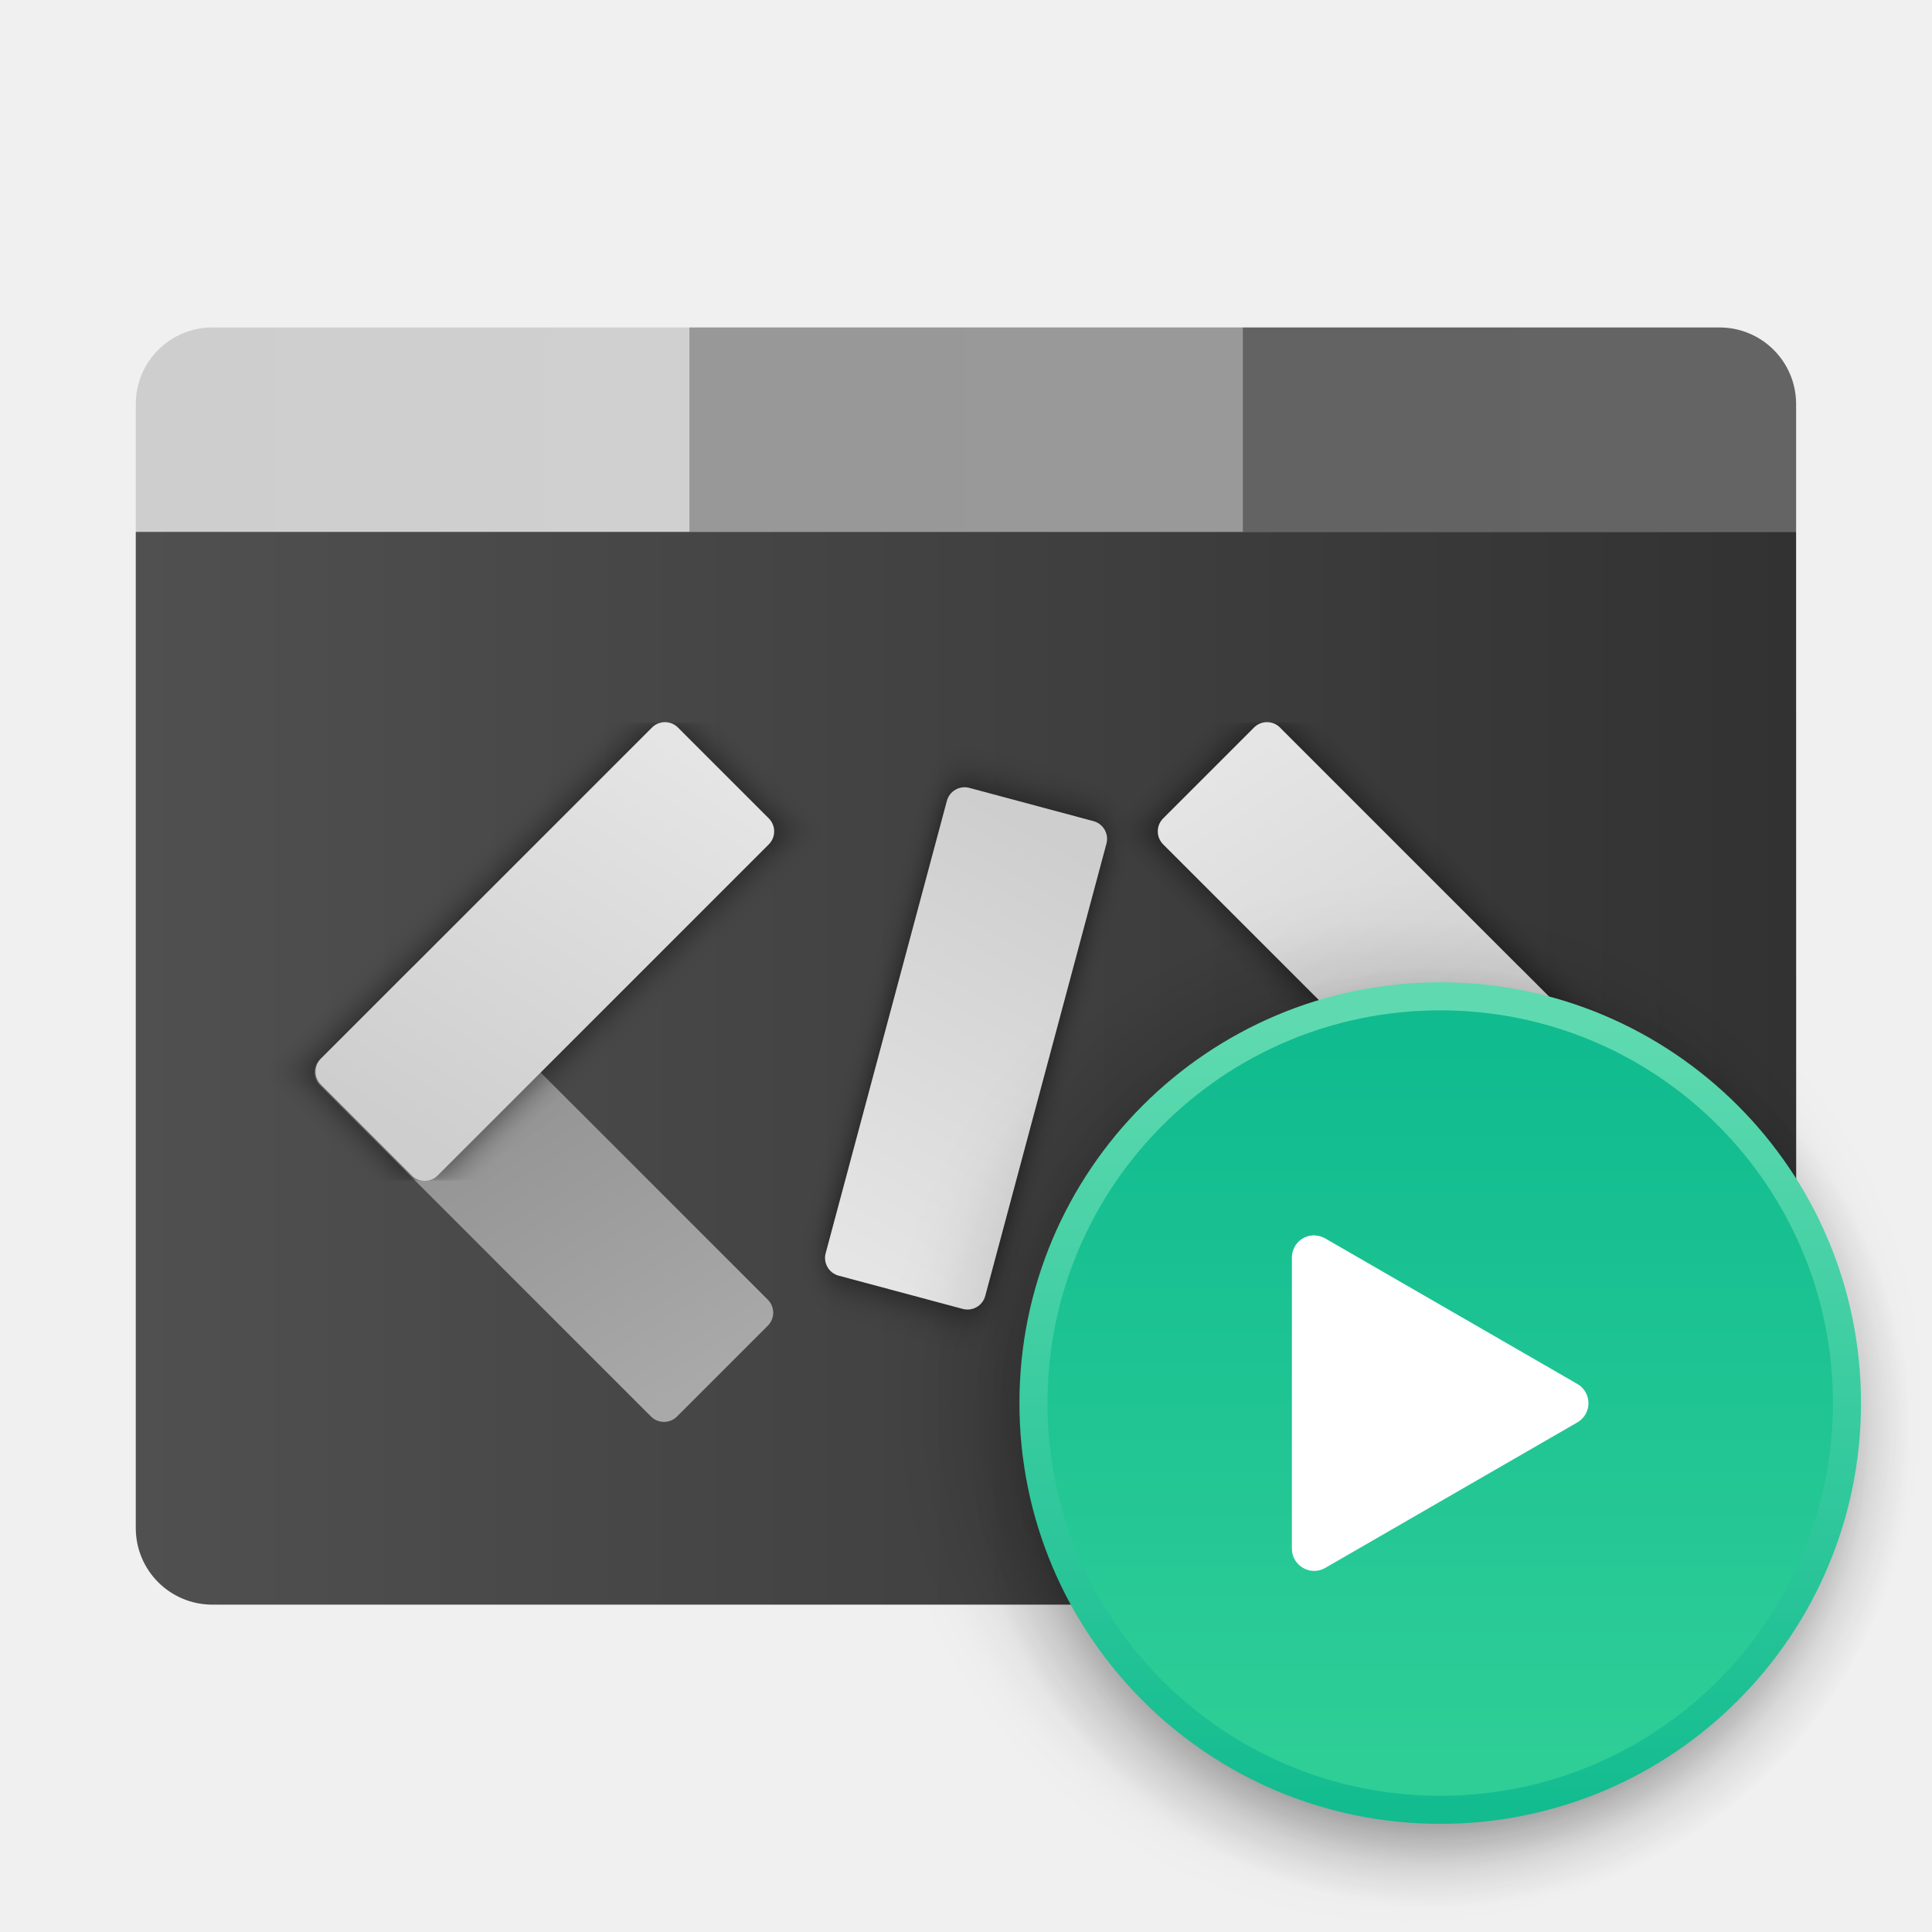
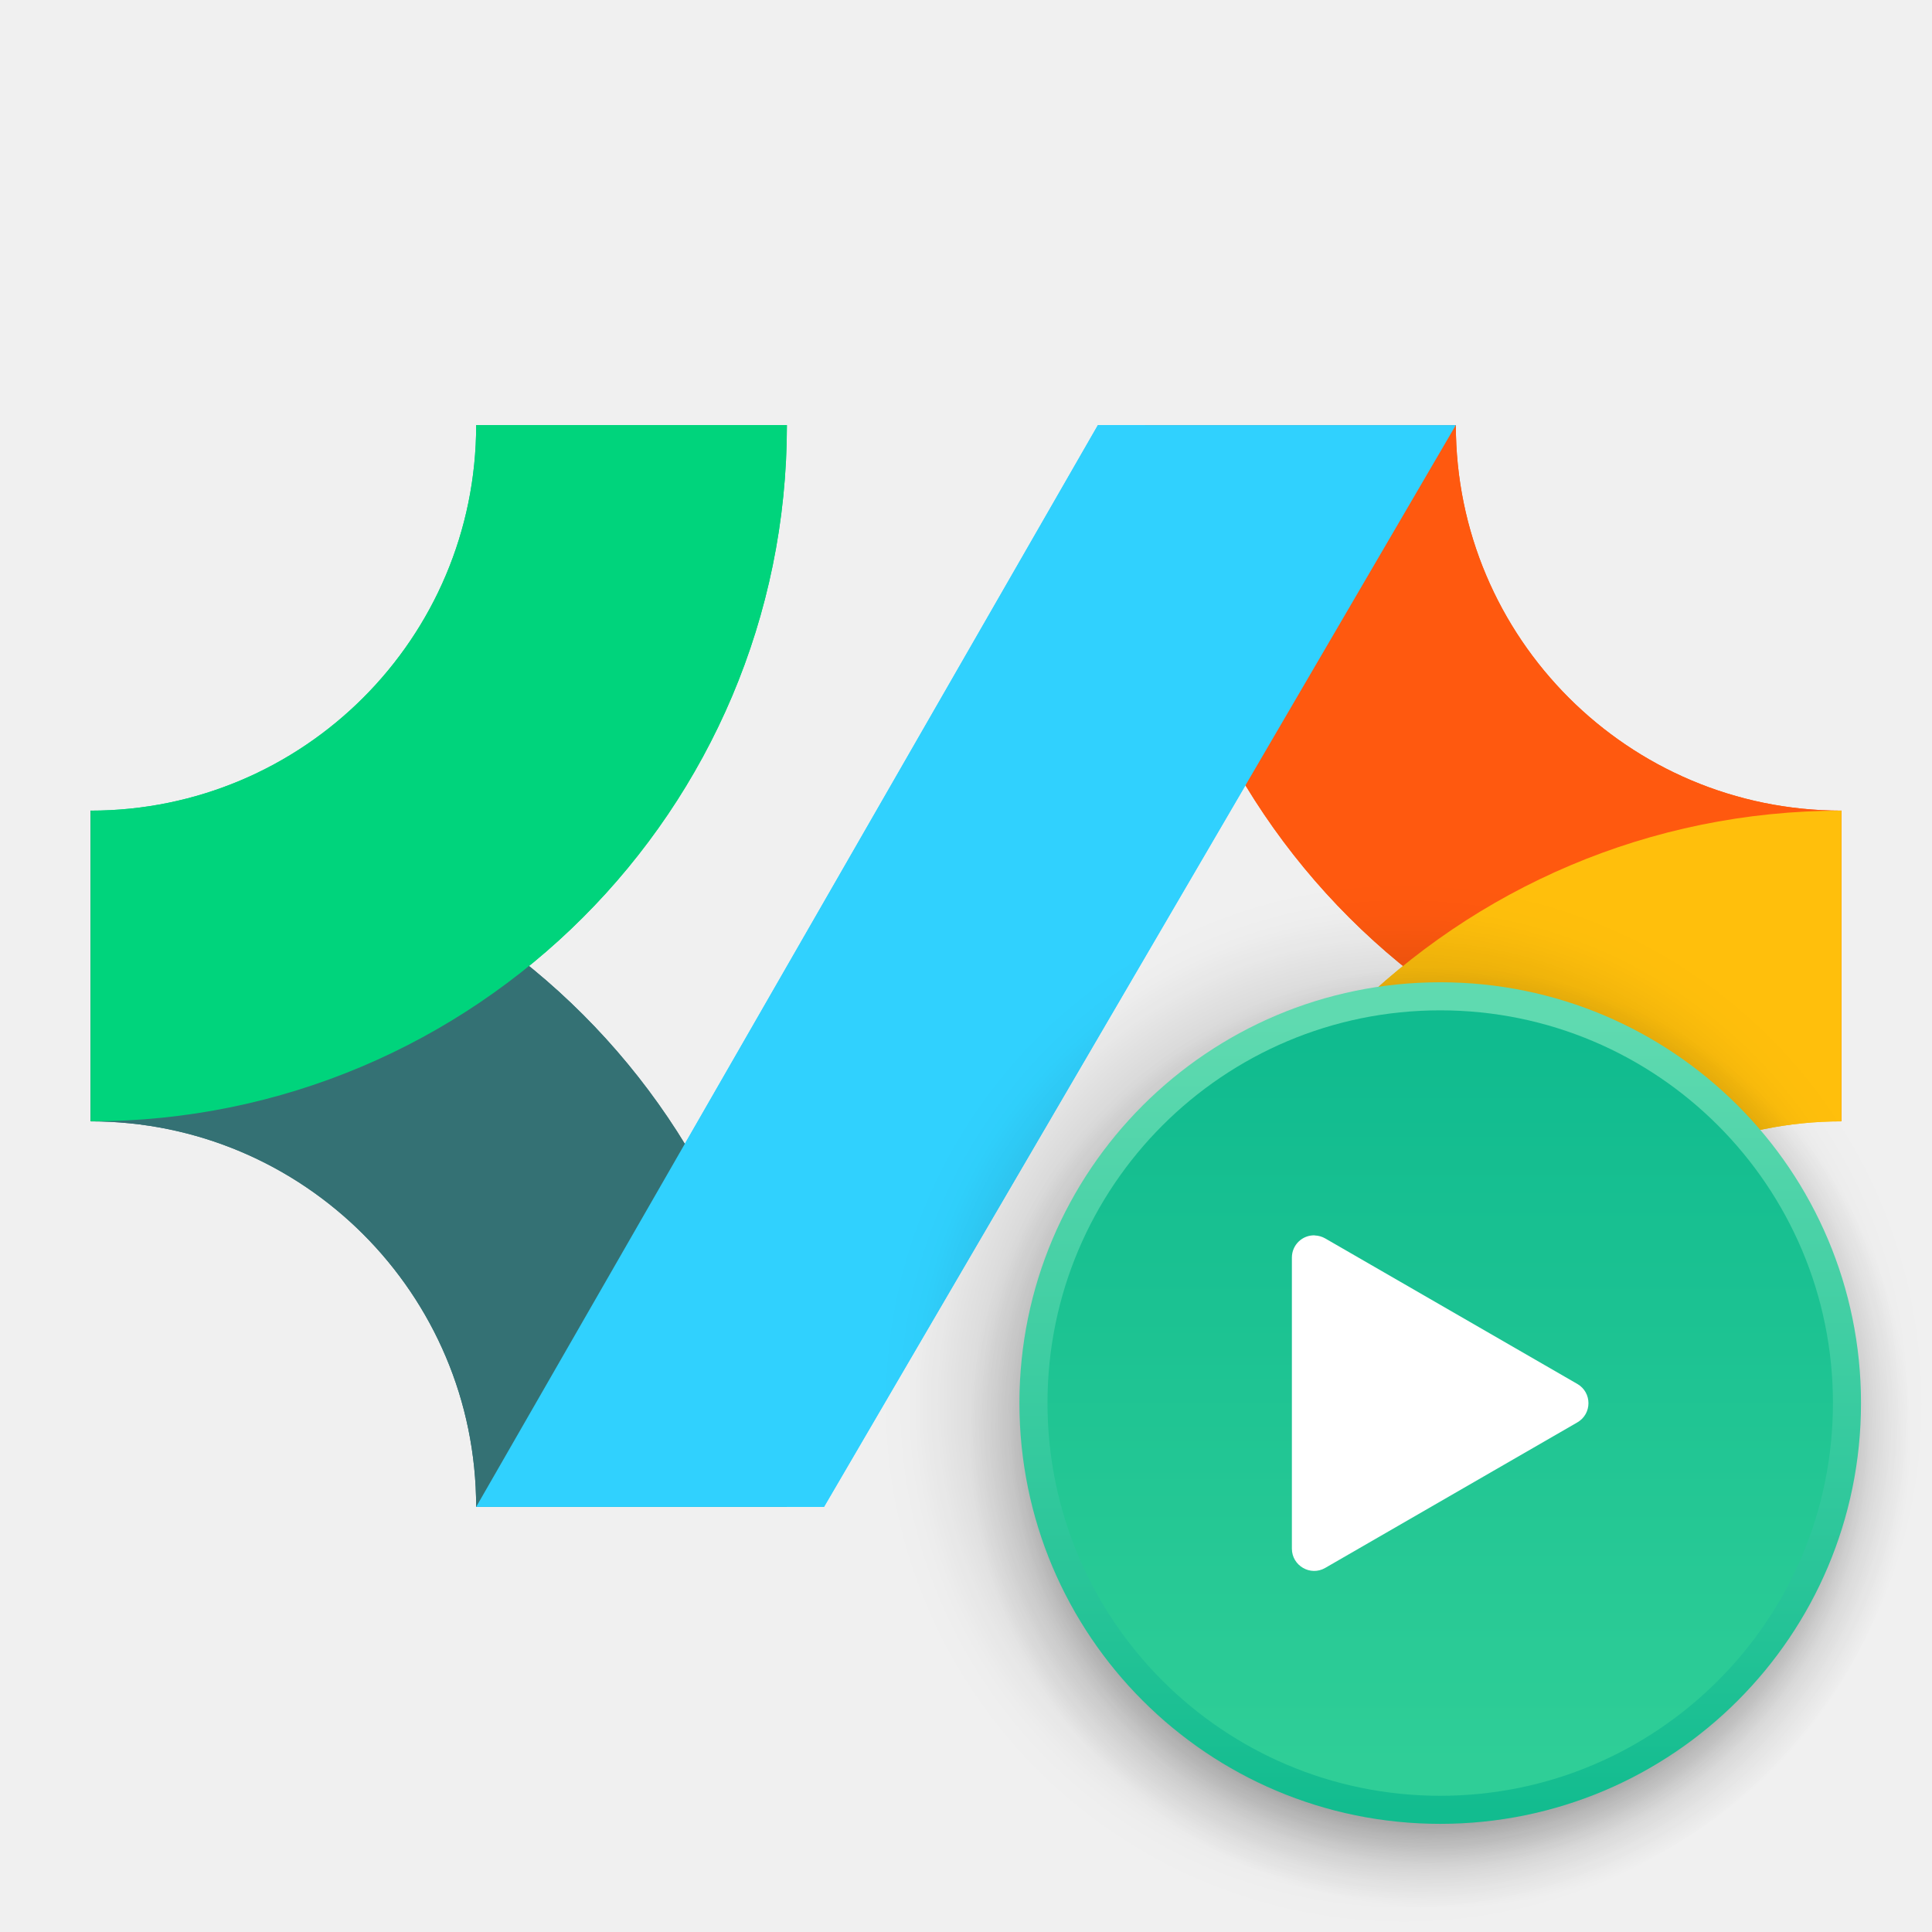
- <svg xmlns="http://www.w3.org/2000/svg" xmlns:xlink="http://www.w3.org/1999/xlink" width="64" height="64" version="1.1" viewBox="0 0 16.933 16.933">
-   <defs>
+ <svg xmlns="http://www.w3.org/2000/svg" xmlns:xlink="http://www.w3.org/1999/xlink" width="64" height="64" version="1.1" viewBox="0 0 16.933 16.933" id="svg22733">
+   <defs id="defs22691">
    <linearGradient id="linearGradient1984" x1="39.794" x2="39.794" y1="21.372" y2="34.602" gradientTransform="matrix(.47945 0 0 .47945 -6.7529 -1.7221)" gradientUnits="userSpaceOnUse">
-       <stop stop-color="#10bb8f" offset="0" />
-       <stop stop-color="#2fce97" offset="1" />
+       <stop stop-color="#10bb8f" offset="0" id="stop22585" />
+       <stop stop-color="#2fce97" offset="1" id="stop22587" />
    </linearGradient>
    <linearGradient id="linearGradient2050" x1="55.195" x2="55.195" y1="11.817" y2="26.316" gradientTransform="matrix(.47945 0 0 .47945 -14.991 2.6668)" gradientUnits="userSpaceOnUse">
-       <stop stop-color="#5fdab0" offset="0" />
-       <stop stop-color="#12bc8f" offset="1" />
+       <stop stop-color="#5fdab0" offset="0" id="stop22590" />
+       <stop stop-color="#12bc8f" offset="1" id="stop22592" />
    </linearGradient>
    <radialGradient id="radialGradient3815-1" cx="24.249" cy="24.25" r="9.633" gradientTransform="matrix(.48065 0 0 .48065 .36499 .046333)" gradientUnits="userSpaceOnUse">
-       <stop offset="0" />
-       <stop stop-opacity=".788" offset=".716" />
-       <stop stop-opacity=".675" offset=".746" />
-       <stop stop-opacity=".62" offset=".763" />
-       <stop stop-opacity=".545" offset=".786" />
-       <stop stop-opacity=".486" offset=".807" />
-       <stop stop-opacity=".298" offset=".862" />
-       <stop stop-opacity=".188" offset=".89" />
-       <stop stop-opacity=".082" offset=".924" />
-       <stop stop-opacity=".043" offset=".943" />
-       <stop stop-opacity=".031" offset=".956" />
-       <stop stop-opacity=".027" offset=".961" />
-       <stop stop-opacity="0" offset=".992" />
-       <stop stop-opacity="0" offset="1" />
+       <stop offset="0" id="stop22595" />
+       <stop stop-opacity=".788" offset=".716" id="stop22597" />
+       <stop stop-opacity=".675" offset=".746" id="stop22599" />
+       <stop stop-opacity=".62" offset=".763" id="stop22601" />
+       <stop stop-opacity=".545" offset=".786" id="stop22603" />
+       <stop stop-opacity=".486" offset=".807" id="stop22605" />
+       <stop stop-opacity=".298" offset=".862" id="stop22607" />
+       <stop stop-opacity=".188" offset=".89" id="stop22609" />
+       <stop stop-opacity=".082" offset=".924" id="stop22611" />
+       <stop stop-opacity=".043" offset=".943" id="stop22613" />
+       <stop stop-opacity=".031" offset=".956" id="stop22615" />
+       <stop stop-opacity=".027" offset=".961" id="stop22617" />
+       <stop stop-opacity="0" offset=".992" id="stop22619" />
+       <stop stop-opacity="0" offset="1" id="stop22621" />
    </radialGradient>
    <radialGradient id="radialGradient3771-9" cx="24.249" cy="24.25" r="9.633" gradientTransform="matrix(.43198 0 0 .43198 1.8657 1.5232)" gradientUnits="userSpaceOnUse">
-       <stop offset="0" />
-       <stop stop-opacity=".878" offset=".592" />
-       <stop stop-opacity=".565" offset=".648" />
-       <stop stop-opacity=".525" offset=".682" />
-       <stop stop-opacity=".443" offset=".728" />
-       <stop stop-opacity=".286" offset=".795" />
-       <stop stop-opacity=".184" offset=".843" />
-       <stop stop-opacity=".078" offset=".903" />
-       <stop stop-opacity=".063" offset=".92" />
-       <stop stop-opacity=".055" offset=".931" />
-       <stop stop-opacity=".031" offset=".956" />
-       <stop stop-opacity=".027" offset=".961" />
-       <stop stop-opacity="0" offset=".992" />
-       <stop stop-opacity="0" offset="1" />
+       <stop offset="0" id="stop22624" />
+       <stop stop-opacity=".878" offset=".592" id="stop22626" />
+       <stop stop-opacity=".565" offset=".648" id="stop22628" />
+       <stop stop-opacity=".525" offset=".682" id="stop22630" />
+       <stop stop-opacity=".443" offset=".728" id="stop22632" />
+       <stop stop-opacity=".286" offset=".795" id="stop22634" />
+       <stop stop-opacity=".184" offset=".843" id="stop22636" />
+       <stop stop-opacity=".078" offset=".903" id="stop22638" />
+       <stop stop-opacity=".063" offset=".92" id="stop22640" />
+       <stop stop-opacity=".055" offset=".931" id="stop22642" />
+       <stop stop-opacity=".031" offset=".956" id="stop22644" />
+       <stop stop-opacity=".027" offset=".961" id="stop22646" />
+       <stop stop-opacity="0" offset=".992" id="stop22648" />
+       <stop stop-opacity="0" offset="1" id="stop22650" />
    </radialGradient>
-     <linearGradient id="linearGradient2556" x1="-305" x2="-240" y1="38" y2="38" gradientTransform="matrix(.22388 0 0 .22388 54.77 -22.164)" gradientUnits="userSpaceOnUse">
-       <stop stop-color="#505050" offset="0" />
-       <stop stop-color="#323232" offset="1" />
+     <linearGradient id="linearGradient2556" x1="-305" x2="-240" y1="38" y2="38" gradientTransform="matrix(0.22388,0,0,0.22388,54.77,-22.164)" gradientUnits="userSpaceOnUse">
+       <stop stop-color="#505050" offset="0" id="stop22653" />
+       <stop stop-color="#323232" offset="1" id="stop22655" />
    </linearGradient>
-     <linearGradient id="linearGradient2652" x1="-261.67" x2="-240" y1="13" y2="13" gradientTransform="matrix(.22388 0 0 .22388 54.77 -22.164)" gradientUnits="userSpaceOnUse">
-       <stop stop-color="#636363" offset="0" />
-       <stop stop-color="#646464" offset="1" />
+     <linearGradient id="linearGradient2652" x1="-261.67" x2="-240" y1="13" y2="13" gradientTransform="matrix(0.22388,0,0,0.22388,54.77,-22.164)" gradientUnits="userSpaceOnUse">
+       <stop stop-color="#636363" offset="0" id="stop22658" />
+       <stop stop-color="#646464" offset="1" id="stop22660" />
    </linearGradient>
-     <linearGradient id="linearGradient2644" x1="-283.33" x2="-261.67" y1="13" y2="13" gradientTransform="matrix(.22388 0 0 .22388 54.77 -22.164)" gradientUnits="userSpaceOnUse">
-       <stop stop-color="#989898" offset="0" />
-       <stop stop-color="#999" offset="1" />
+     <linearGradient id="linearGradient2644" x1="-283.33" x2="-261.67" y1="13" y2="13" gradientTransform="matrix(0.22388,0,0,0.22388,54.77,-22.164)" gradientUnits="userSpaceOnUse">
+       <stop stop-color="#989898" offset="0" id="stop22663" />
+       <stop stop-color="#999" offset="1" id="stop22665" />
    </linearGradient>
-     <linearGradient id="linearGradient2636" x1="-305" x2="-283.33" y1="13" y2="13" gradientTransform="matrix(.22388 0 0 .22388 54.77 -22.164)" gradientUnits="userSpaceOnUse">
-       <stop stop-color="#cecece" offset="0" />
-       <stop stop-color="#d0d0d0" offset="1" />
+     <linearGradient id="linearGradient2636" x1="-305" x2="-283.33" y1="13" y2="13" gradientTransform="matrix(0.22388,0,0,0.22388,54.77,-22.164)" gradientUnits="userSpaceOnUse">
+       <stop stop-color="#cecece" offset="0" id="stop22668" />
+       <stop stop-color="#d0d0d0" offset="1" id="stop22670" />
    </linearGradient>
-     <linearGradient id="linearGradient6314" x1="-183.26" x2="-133.33" y1="-122.79" y2="-134.57" gradientTransform="matrix(.08047 0 0 .08047 19.764 -.26958)" gradientUnits="userSpaceOnUse" xlink:href="#linearGradient2580" />
+     <linearGradient id="linearGradient6314" x1="-183.26" x2="-133.33" y1="-122.79" y2="-134.57" gradientTransform="matrix(0.08047,0,0,0.08047,19.764,-0.26958)" gradientUnits="userSpaceOnUse" xlink:href="#linearGradient2580" />
    <linearGradient id="linearGradient2580" x1="-183.26" x2="-133.33" y1="-122.79" y2="-134.57" gradientTransform="matrix(.25137 0 0 .25137 -7.3652 -24.336)" gradientUnits="userSpaceOnUse">
-       <stop stop-color="#a9a9a9" offset="0" />
-       <stop stop-color="#8c8c8c" offset="1" />
+       <stop stop-color="#a9a9a9" offset="0" id="stop22674" />
+       <stop stop-color="#8c8c8c" offset="1" id="stop22676" />
    </linearGradient>
-     <filter id="filter2594" x="-.076" y="-.233" width="1.153" height="1.466" color-interpolation-filters="sRGB">
-       <feGaussianBlur stdDeviation="0.44" />
+     <filter id="filter2594" x="-0.076" y="-0.233" width="1.153" height="1.466" color-interpolation-filters="sRGB">
+       <feGaussianBlur stdDeviation="0.44" id="feGaussianBlur22679" />
    </filter>
-     <linearGradient id="linearGradient2574" x1="-183.26" x2="-133.33" y1="-122.79" y2="-134.57" gradientTransform="matrix(.08047 0 0 .08047 .49265 18.992)" gradientUnits="userSpaceOnUse" xlink:href="#linearGradient2586" />
+     <linearGradient id="linearGradient2574" x1="-183.26" x2="-133.33" y1="-122.79" y2="-134.57" gradientTransform="matrix(0.08047,0,0,0.08047,0.49265,18.992)" gradientUnits="userSpaceOnUse" xlink:href="#linearGradient2586" />
    <linearGradient id="linearGradient2586" x1="-183.26" x2="-133.33" y1="-122.79" y2="-134.57" gradientTransform="matrix(.25137 0 0 .25137 -7.3652 -24.336)" gradientUnits="userSpaceOnUse">
-       <stop stop-color="#e5e5e5" offset="0" />
-       <stop stop-color="#cecece" offset="1" />
+       <stop stop-color="#e5e5e5" offset="0" id="stop22683" />
+       <stop stop-color="#cecece" offset="1" id="stop22685" />
    </linearGradient>
-     <linearGradient id="linearGradient2608" x1="-183.26" x2="-133.33" y1="-122.79" y2="-134.57" gradientTransform="matrix(.080474 0 0 .080474 24.418 20.015)" gradientUnits="userSpaceOnUse" xlink:href="#linearGradient2586" />
-     <linearGradient id="linearGradient6294" x1="-183.26" x2="-133.33" y1="-122.79" y2="-134.57" gradientTransform="matrix(.080472 0 0 .080472 28.584 8.5509)" gradientUnits="userSpaceOnUse" xlink:href="#linearGradient2580" />
-     <linearGradient id="linearGradient6296" x1="-183.26" x2="-133.33" y1="-122.79" y2="-134.57" gradientTransform="matrix(.080474 0 0 .080474 9.3119 27.811)" gradientUnits="userSpaceOnUse" xlink:href="#linearGradient2586" />
+     <linearGradient id="linearGradient2608" x1="-183.26" x2="-133.33" y1="-122.79" y2="-134.57" gradientTransform="matrix(0.080474,0,0,0.080474,24.418,20.015)" gradientUnits="userSpaceOnUse" xlink:href="#linearGradient2586" />
+     <linearGradient id="linearGradient6294" x1="-183.26" x2="-133.33" y1="-122.79" y2="-134.57" gradientTransform="matrix(0.080472,0,0,0.080472,28.584,8.5509)" gradientUnits="userSpaceOnUse" xlink:href="#linearGradient2580" />
+     <linearGradient id="linearGradient6296" x1="-183.26" x2="-133.33" y1="-122.79" y2="-134.57" gradientTransform="matrix(0.080474,0,0,0.080474,9.3119,27.811)" gradientUnits="userSpaceOnUse" xlink:href="#linearGradient2586" />
  </defs>
-   <g transform="translate(14.703 23.019)">
-     <g stroke-width=".224">
-       <path d="m1.039-18.358h-14.552v8.731c0 0.372 0.3 0.672 0.672 0.672h13.209c0.372 0 0.672-0.3 0.672-0.672z" fill="url(#linearGradient2556)" />
-       <path d="m-3.812-20.149v1.791h4.851v-1.119c0-0.372-0.3-0.672-0.672-0.672z" fill="url(#linearGradient2652)" />
-       <path d="m-8.661-20.149v1.791h4.851v-1.791z" fill="url(#linearGradient2644)" />
-       <path d="m-13.513-19.477v1.119h4.851v-1.791h-4.179c-0.372 0-0.672 0.3-0.672 0.672z" fill="url(#linearGradient2636)" />
+   <g id="g22515" transform="matrix(0.2209355,0,0,0.2209355,26.70317,11.69143)">
+     <g id="g22489">
+       <path id="path1914" style="opacity:1;fill:#347174;fill-opacity:1;fill-rule:evenodd;stroke-width:3.838;stroke-linecap:round;stroke-linejoin:round;paint-order:stroke fill markers" d="M -89.648,6.861 H -101.975 A 15.296,15.296 0 0 0 -117.271,-8.434 V -20.76 a 27.622,27.622 0 0 1 27.623,27.621 z" />
+       <path id="path574" style="opacity:1;fill:#00d47c;fill-opacity:1;fill-rule:evenodd;stroke-width:3.838;stroke-linecap:round;stroke-linejoin:round;paint-order:stroke fill markers" d="m -89.648,-36.055 h -12.326 a 15.296,15.296 0 0 1 -15.297,15.295 v 12.326 a 27.622,27.622 0 0 0 27.623,-27.621 z" />
+       <path id="path1916" style="opacity:1;fill:#ff590f;fill-opacity:1;fill-rule:evenodd;stroke-width:3.838;stroke-linecap:round;stroke-linejoin:round;paint-order:stroke fill markers" d="m -75.437,-36.055 h 12.326 a 15.296,15.296 0 0 0 15.297,15.295 V -8.434 A 27.622,27.622 0 0 1 -75.437,-36.055 Z" />
+       <path id="path1918" style="opacity:1;fill:#ffbf0c;fill-opacity:1;fill-rule:evenodd;stroke-width:3.838;stroke-linecap:round;stroke-linejoin:round;paint-order:stroke fill markers" d="m -75.437,6.861 h 12.326 A 15.296,15.296 0 0 1 -47.814,-8.434 V -20.76 A 27.622,27.622 0 0 0 -75.437,6.861 Z" />
+       <path style="fill:#30d1fe;fill-opacity:1;stroke:none;stroke-width:1px;stroke-linecap:butt;stroke-linejoin:miter;stroke-opacity:1" d="M -63.111,-36.055 H -77.31 l -24.665,42.916 h 13.799 z" id="path1920" />
    </g>
-     <rect transform="rotate(-45)" x="4.879" y="-11.404" width="4.426" height="1.448" ry=".161" fill="url(#linearGradient6314)" stroke-width=".08" />
-     <rect transform="matrix(.22636 .22636 .22636 -.22636 20.961 -10.324)" x="-68.454" y="-44.561" width="13.826" height="4.525" ry=".503" filter="url(#filter2594)" opacity=".6" stroke-width=".251" />
-     <rect transform="matrix(.70711 .70711 .70711 -.70711 0 0)" x="-14.393" y="7.856" width="4.426" height="1.448" ry=".161" fill="url(#linearGradient2574)" stroke-width=".08" />
-     <rect transform="matrix(.082858 -.30924 -.30924 -.082858 -14.217 -36.366)" x="-68.454" y="-44.561" width="13.826" height="4.525" ry=".503" filter="url(#filter2594)" opacity=".6" stroke-width=".251" />
-     <rect transform="matrix(.25882 -.96593 -.96593 -.25882 0 0)" x="9.532" y="8.879" width="4.426" height="1.448" ry=".161" fill="url(#linearGradient2608)" stroke-width=".08" />
-     <rect transform="matrix(-.70711 -.70711 -.70711 .70711 0 0)" x="13.699" y="-2.584" width="4.426" height="1.448" ry=".161" fill="url(#linearGradient6294)" stroke-width=".08" />
-     <rect transform="matrix(-.22637 .22637 -.22637 -.22637 -33.434 -10.324)" x="-68.454" y="-44.561" width="13.826" height="4.525" ry=".503" filter="url(#filter2594)" opacity=".6" stroke-width=".251" />
-     <rect transform="rotate(135)" x="-5.573" y="16.676" width="4.426" height="1.448" ry=".161" fill="url(#linearGradient6296)" stroke-width=".08" />
+     <g id="g22501">
+       <path id="path22491" style="opacity:1;fill:#347174;fill-opacity:1;fill-rule:evenodd;stroke-width:3.838;stroke-linecap:round;stroke-linejoin:round;paint-order:stroke fill markers" d="M -89.648,6.861 H -101.975 A 15.296,15.296 0 0 0 -117.271,-8.434 V -20.76 a 27.622,27.622 0 0 1 27.623,27.621 z" />
+       <path id="path22493" style="opacity:1;fill:#00d47c;fill-opacity:1;fill-rule:evenodd;stroke-width:3.838;stroke-linecap:round;stroke-linejoin:round;paint-order:stroke fill markers" d="m -89.648,-36.055 h -12.326 a 15.296,15.296 0 0 1 -15.297,15.295 v 12.326 a 27.622,27.622 0 0 0 27.623,-27.621 z" />
+       <path id="path22495" style="opacity:1;fill:#ff590f;fill-opacity:1;fill-rule:evenodd;stroke-width:3.838;stroke-linecap:round;stroke-linejoin:round;paint-order:stroke fill markers" d="m -75.437,-36.055 h 12.326 a 15.296,15.296 0 0 0 15.297,15.295 V -8.434 A 27.622,27.622 0 0 1 -75.437,-36.055 Z" />
+       <path id="path22497" style="opacity:1;fill:#ffbf0c;fill-opacity:1;fill-rule:evenodd;stroke-width:3.838;stroke-linecap:round;stroke-linejoin:round;paint-order:stroke fill markers" d="m -75.437,6.861 h 12.326 A 15.296,15.296 0 0 1 -47.814,-8.434 V -20.76 A 27.622,27.622 0 0 0 -75.437,6.861 Z" />
+       <path style="fill:#30d1fe;fill-opacity:1;stroke:none;stroke-width:1px;stroke-linecap:butt;stroke-linejoin:miter;stroke-opacity:1" d="M -63.111,-36.055 H -77.31 l -24.665,42.916 h 13.799 z" id="path22499" />
+     </g>
  </g>
-   <g transform="translate(.28274 .60109)">
-     <path d="m12.341 7.837a4.161 4.161 0 0 0-4.161 4.161 4.161 4.161 0 0 0 4.161 4.161 4.161 4.161 0 0 0 4.161-4.161 4.161 4.161 0 0 0-4.161-4.161z" fill="url(#radialGradient3771-9)" stroke-width=".983" />
-     <path d="m12.02 7.072a4.63 4.63 0 0 0-4.63 4.63 4.63 4.63 0 0 0 4.63 4.63 4.63 4.63 0 0 0 4.63-4.63 4.63 4.63 0 0 0-4.63-4.63z" fill="url(#radialGradient3815-1)" opacity=".172" stroke-width="1.094" />
-     <path d="m16.028 11.696a3.688 3.688 0 0 1-3.688 3.688 3.688 3.688 0 0 1-3.688-3.688 3.688 3.688 0 0 1 3.688-3.688 3.688 3.688 0 0 1 3.688 3.688z" fill="url(#linearGradient2050)" stroke-width=".929" />
-     <circle cx="12.34" cy="11.696" r="3.442" fill="url(#linearGradient1984)" stroke-width=".929" />
-     <path d="m11.24 10.226c-0.11-0.003-0.2 0.085-0.2 0.195v2.551c9.1e-5 0.15 0.163 0.244 0.292 0.169l2.209-1.275c0.131-0.075 0.131-0.263 0-0.338l-2.209-1.275c-0.028-0.016-0.06-0.025-0.092-0.026z" color="#000000" color-rendering="auto" dominant-baseline="auto" fill="#fff" image-rendering="auto" shape-rendering="auto" solid-color="#000000" style="font-feature-settings:normal;font-variant-alternates:normal;font-variant-caps:normal;font-variant-ligatures:normal;font-variant-numeric:normal;font-variant-position:normal;isolation:auto;mix-blend-mode:normal;paint-order:fill markers stroke;shape-padding:0;text-decoration-color:#000000;text-decoration-line:none;text-decoration-style:solid;text-indent:0;text-orientation:mixed;text-transform:none;white-space:normal" />
+   <g transform="translate(.28274 .60109)" id="g22731">
+     <path d="m12.341 7.837a4.161 4.161 0 0 0-4.161 4.161 4.161 4.161 0 0 0 4.161 4.161 4.161 4.161 0 0 0 4.161-4.161 4.161 4.161 0 0 0-4.161-4.161z" fill="url(#radialGradient3771-9)" stroke-width=".983" id="path22721" />
+     <path d="m12.02 7.072a4.63 4.63 0 0 0-4.63 4.63 4.63 4.63 0 0 0 4.63 4.63 4.63 4.63 0 0 0 4.63-4.63 4.63 4.63 0 0 0-4.63-4.63z" fill="url(#radialGradient3815-1)" opacity=".172" stroke-width="1.094" id="path22723" />
+     <path d="m16.028 11.696a3.688 3.688 0 0 1-3.688 3.688 3.688 3.688 0 0 1-3.688-3.688 3.688 3.688 0 0 1 3.688-3.688 3.688 3.688 0 0 1 3.688 3.688z" fill="url(#linearGradient2050)" stroke-width=".929" id="path22725" />
+     <circle cx="12.34" cy="11.696" r="3.442" fill="url(#linearGradient1984)" stroke-width=".929" id="circle22727" />
+     <path d="m11.24 10.226c-0.11-0.003-0.2 0.085-0.2 0.195v2.551c9.1e-5 0.15 0.163 0.244 0.292 0.169l2.209-1.275c0.131-0.075 0.131-0.263 0-0.338l-2.209-1.275c-0.028-0.016-0.06-0.025-0.092-0.026z" color="#000000" color-rendering="auto" dominant-baseline="auto" fill="#fff" image-rendering="auto" shape-rendering="auto" solid-color="#000000" style="font-feature-settings:normal;font-variant-alternates:normal;font-variant-caps:normal;font-variant-ligatures:normal;font-variant-numeric:normal;font-variant-position:normal;isolation:auto;mix-blend-mode:normal;paint-order:fill markers stroke;shape-padding:0;text-decoration-color:#000000;text-decoration-line:none;text-decoration-style:solid;text-indent:0;text-orientation:mixed;text-transform:none;white-space:normal" id="path22729" />
  </g>
</svg>
